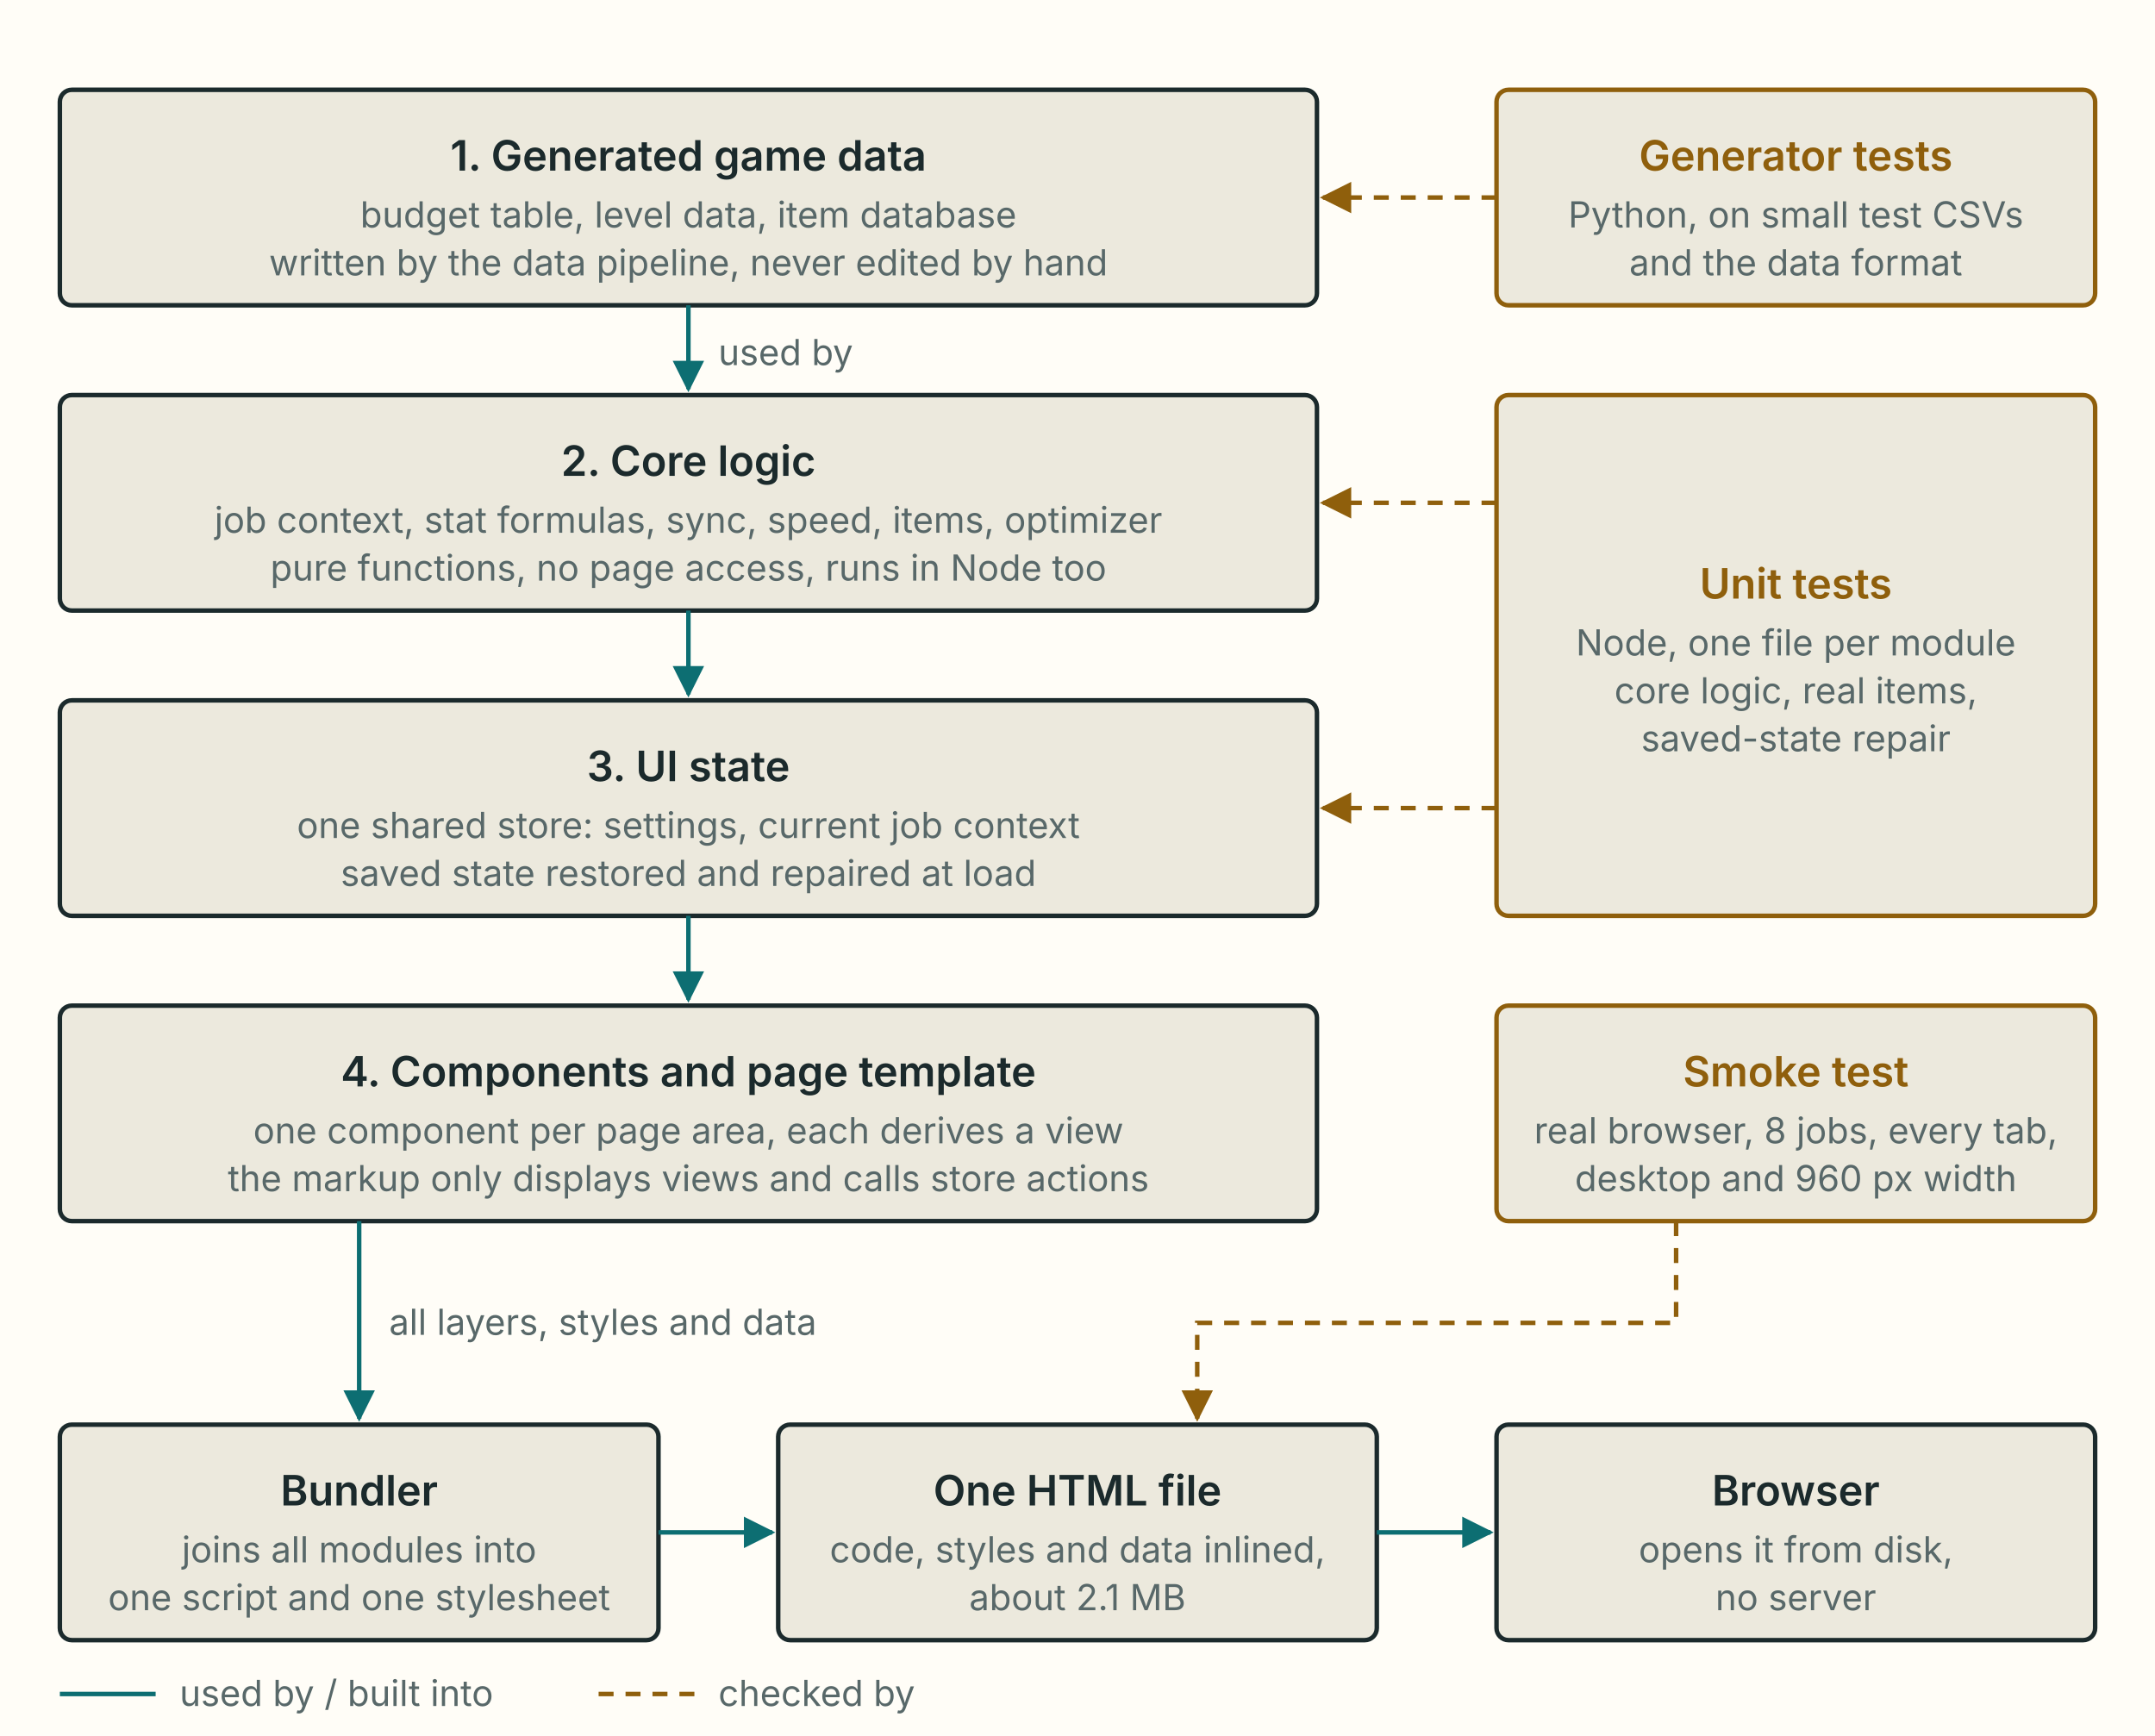
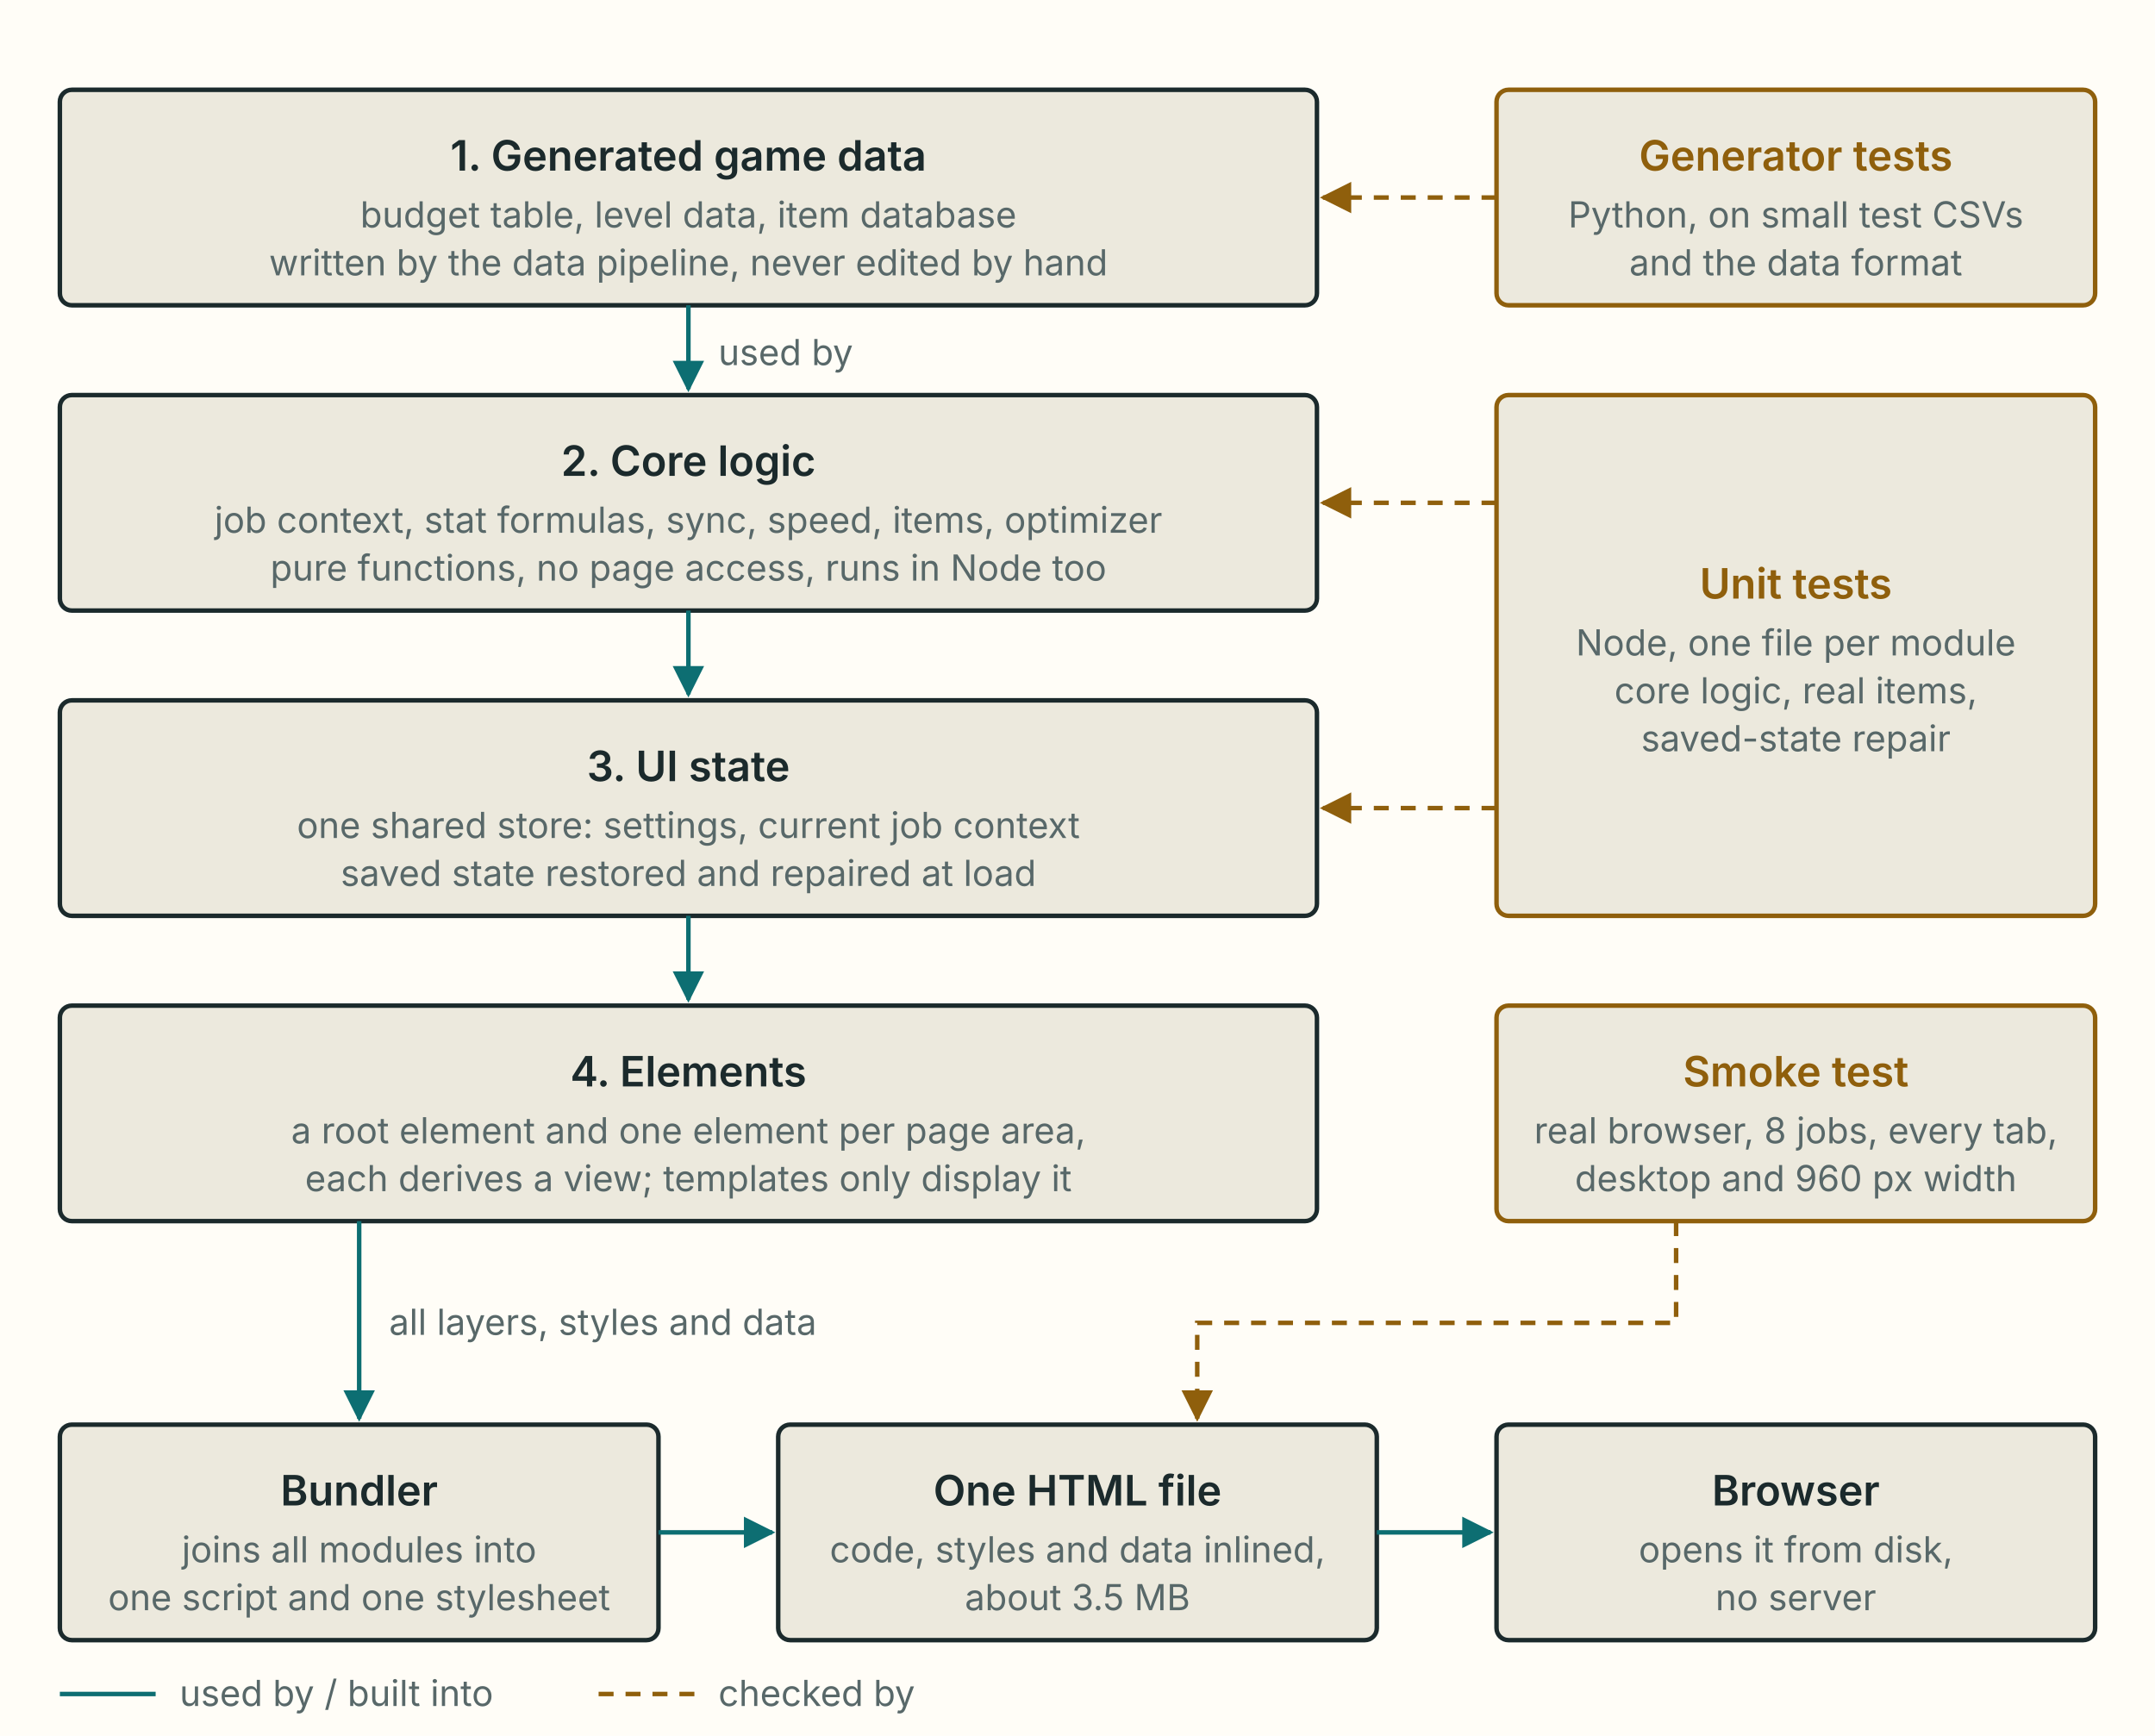
<svg xmlns="http://www.w3.org/2000/svg" viewBox="0 0 720 580" role="img" aria-labelledby="t d">
  <style>
    .bg { fill: #fffdf7; }
    .box { fill: #ece9dd; stroke: #1b2a2c; stroke-width: 1.5; }
    .test { fill: #ece9dd; stroke: #8f5f0c; stroke-width: 1.5; }
    .fg { fill: #1b2a2c; }
    .muted { fill: #586869; }
    .gold { fill: #8f5f0c; }
    .flow { fill: none; stroke: #0d6e72; stroke-width: 1.5; }
    .check { fill: none; stroke: #8f5f0c; stroke-width: 1.5; stroke-dasharray: 5 4; }
    .head { fill: #0d6e72; }
    .ghead { fill: #8f5f0c; }
    text { font-family: system-ui, -apple-system, "Segoe UI", sans-serif; }
    .t { font-size: 14px; font-weight: 600; }
    .s { font-size: 12px; }
    @media (prefers-color-scheme: dark) {
      .bg { fill: #142023; }
      .box { fill: #1b2b2e; stroke: #e5eeed; }
      .test { fill: #1b2b2e; stroke: #e2b659; }
      .fg { fill: #e5eeed; }
      .muted { fill: #92a5a5; }
      .gold { fill: #e2b659; }
      .flow { stroke: #4cc2b6; }
      .check { stroke: #e2b659; }
      .head { fill: #4cc2b6; }
      .ghead { fill: #e2b659; }
    }
  </style>
  <defs>
    <marker id="arrow" viewBox="0 0 10 10" refX="9" refY="5" markerWidth="7" markerHeight="7" orient="auto-start-reverse">
      <path d="M0,0 L10,5 L0,10 z" class="head" />
    </marker>
    <marker id="garrow" viewBox="0 0 10 10" refX="9" refY="5" markerWidth="7" markerHeight="7" orient="auto-start-reverse">
      <path d="M0,0 L10,5 L0,10 z" class="ghead" />
    </marker>
  </defs>
  <rect class="bg" x="0" y="0" width="720" height="580" />
  <rect class="box" x="20" y="30" width="420" height="72" rx="4" />
  <text class="fg t" x="230" y="57" text-anchor="middle">1. Generated game data</text>
  <text class="muted s" x="230" y="76" text-anchor="middle">budget table, level data, item database</text>
  <text class="muted s" x="230" y="92" text-anchor="middle">written by the data pipeline, never edited by hand</text>
  <rect class="box" x="20" y="132" width="420" height="72" rx="4" />
  <text class="fg t" x="230" y="159" text-anchor="middle">2. Core logic</text>
  <text class="muted s" x="230" y="178" text-anchor="middle">job context, stat formulas, sync, speed, items, optimizer</text>
  <text class="muted s" x="230" y="194" text-anchor="middle">pure functions, no page access, runs in Node too</text>
  <rect class="box" x="20" y="234" width="420" height="72" rx="4" />
  <text class="fg t" x="230" y="261" text-anchor="middle">3. UI state</text>
  <text class="muted s" x="230" y="280" text-anchor="middle">one shared store: settings, current job context</text>
  <text class="muted s" x="230" y="296" text-anchor="middle">saved state restored and repaired at load</text>
  <rect class="box" x="20" y="336" width="420" height="72" rx="4" />
-   <text class="fg t" x="230" y="363" text-anchor="middle">4. Components and page template</text>
-   <text class="muted s" x="230" y="382" text-anchor="middle">one component per page area, each derives a view</text>
-   <text class="muted s" x="230" y="398" text-anchor="middle">the markup only displays views and calls store actions</text>
+   <text class="fg t" x="230" y="363" text-anchor="middle">4. Elements</text>
+   <text class="muted s" x="230" y="382" text-anchor="middle">a root element and one element per page area,</text>
+   <text class="muted s" x="230" y="398" text-anchor="middle">each derives a view; templates only display it</text>
  <line class="flow" x1="230" y1="102" x2="230" y2="130" marker-end="url(#arrow)" />
  <line class="flow" x1="230" y1="204" x2="230" y2="232" marker-end="url(#arrow)" />
  <line class="flow" x1="230" y1="306" x2="230" y2="334" marker-end="url(#arrow)" />
  <text class="muted s" x="240" y="122">used by</text>
  <line class="flow" x1="120" y1="408" x2="120" y2="474" marker-end="url(#arrow)" />
  <text class="muted s" x="130" y="446">all layers, styles and data</text>
  <rect class="box" x="20" y="476" width="200" height="72" rx="4" />
  <text class="fg t" x="120" y="503" text-anchor="middle">Bundler</text>
  <text class="muted s" x="120" y="522" text-anchor="middle">joins all modules into</text>
  <text class="muted s" x="120" y="538" text-anchor="middle">one script and one stylesheet</text>
  <rect class="box" x="260" y="476" width="200" height="72" rx="4" />
  <text class="fg t" x="360" y="503" text-anchor="middle">One HTML file</text>
  <text class="muted s" x="360" y="522" text-anchor="middle">code, styles and data inlined,</text>
-   <text class="muted s" x="360" y="538" text-anchor="middle">about 2.1 MB</text>
+   <text class="muted s" x="360" y="538" text-anchor="middle">about 3.5 MB</text>
  <rect class="box" x="500" y="476" width="200" height="72" rx="4" />
  <text class="fg t" x="600" y="503" text-anchor="middle">Browser</text>
  <text class="muted s" x="600" y="522" text-anchor="middle">opens it from disk,</text>
  <text class="muted s" x="600" y="538" text-anchor="middle">no server</text>
  <line class="flow" x1="220" y1="512" x2="258" y2="512" marker-end="url(#arrow)" />
  <line class="flow" x1="460" y1="512" x2="498" y2="512" marker-end="url(#arrow)" />
  <rect class="test" x="500" y="30" width="200" height="72" rx="4" />
  <text class="gold t" x="600" y="57" text-anchor="middle">Generator tests</text>
  <text class="muted s" x="600" y="76" text-anchor="middle">Python, on small test CSVs</text>
  <text class="muted s" x="600" y="92" text-anchor="middle">and the data format</text>
  <line class="check" x1="500" y1="66" x2="442" y2="66" marker-end="url(#garrow)" />
  <rect class="test" x="500" y="132" width="200" height="174" rx="4" />
  <text class="gold t" x="600" y="200" text-anchor="middle">Unit tests</text>
  <text class="muted s" x="600" y="219" text-anchor="middle">Node, one file per module</text>
  <text class="muted s" x="600" y="235" text-anchor="middle">core logic, real items,</text>
  <text class="muted s" x="600" y="251" text-anchor="middle">saved-state repair</text>
  <line class="check" x1="500" y1="168" x2="442" y2="168" marker-end="url(#garrow)" />
  <line class="check" x1="500" y1="270" x2="442" y2="270" marker-end="url(#garrow)" />
  <rect class="test" x="500" y="336" width="200" height="72" rx="4" />
  <text class="gold t" x="600" y="363" text-anchor="middle">Smoke test</text>
  <text class="muted s" x="600" y="382" text-anchor="middle">real browser, 8 jobs, every tab,</text>
  <text class="muted s" x="600" y="398" text-anchor="middle">desktop and 960 px width</text>
  <path class="check" d="M560,408 V442 H400 V474" marker-end="url(#garrow)" />
  <line class="flow" x1="20" y1="566" x2="52" y2="566" />
  <text class="muted s" x="60" y="570">used by / built into</text>
  <line class="check" x1="200" y1="566" x2="232" y2="566" />
  <text class="muted s" x="240" y="570">checked by</text>
</svg>
